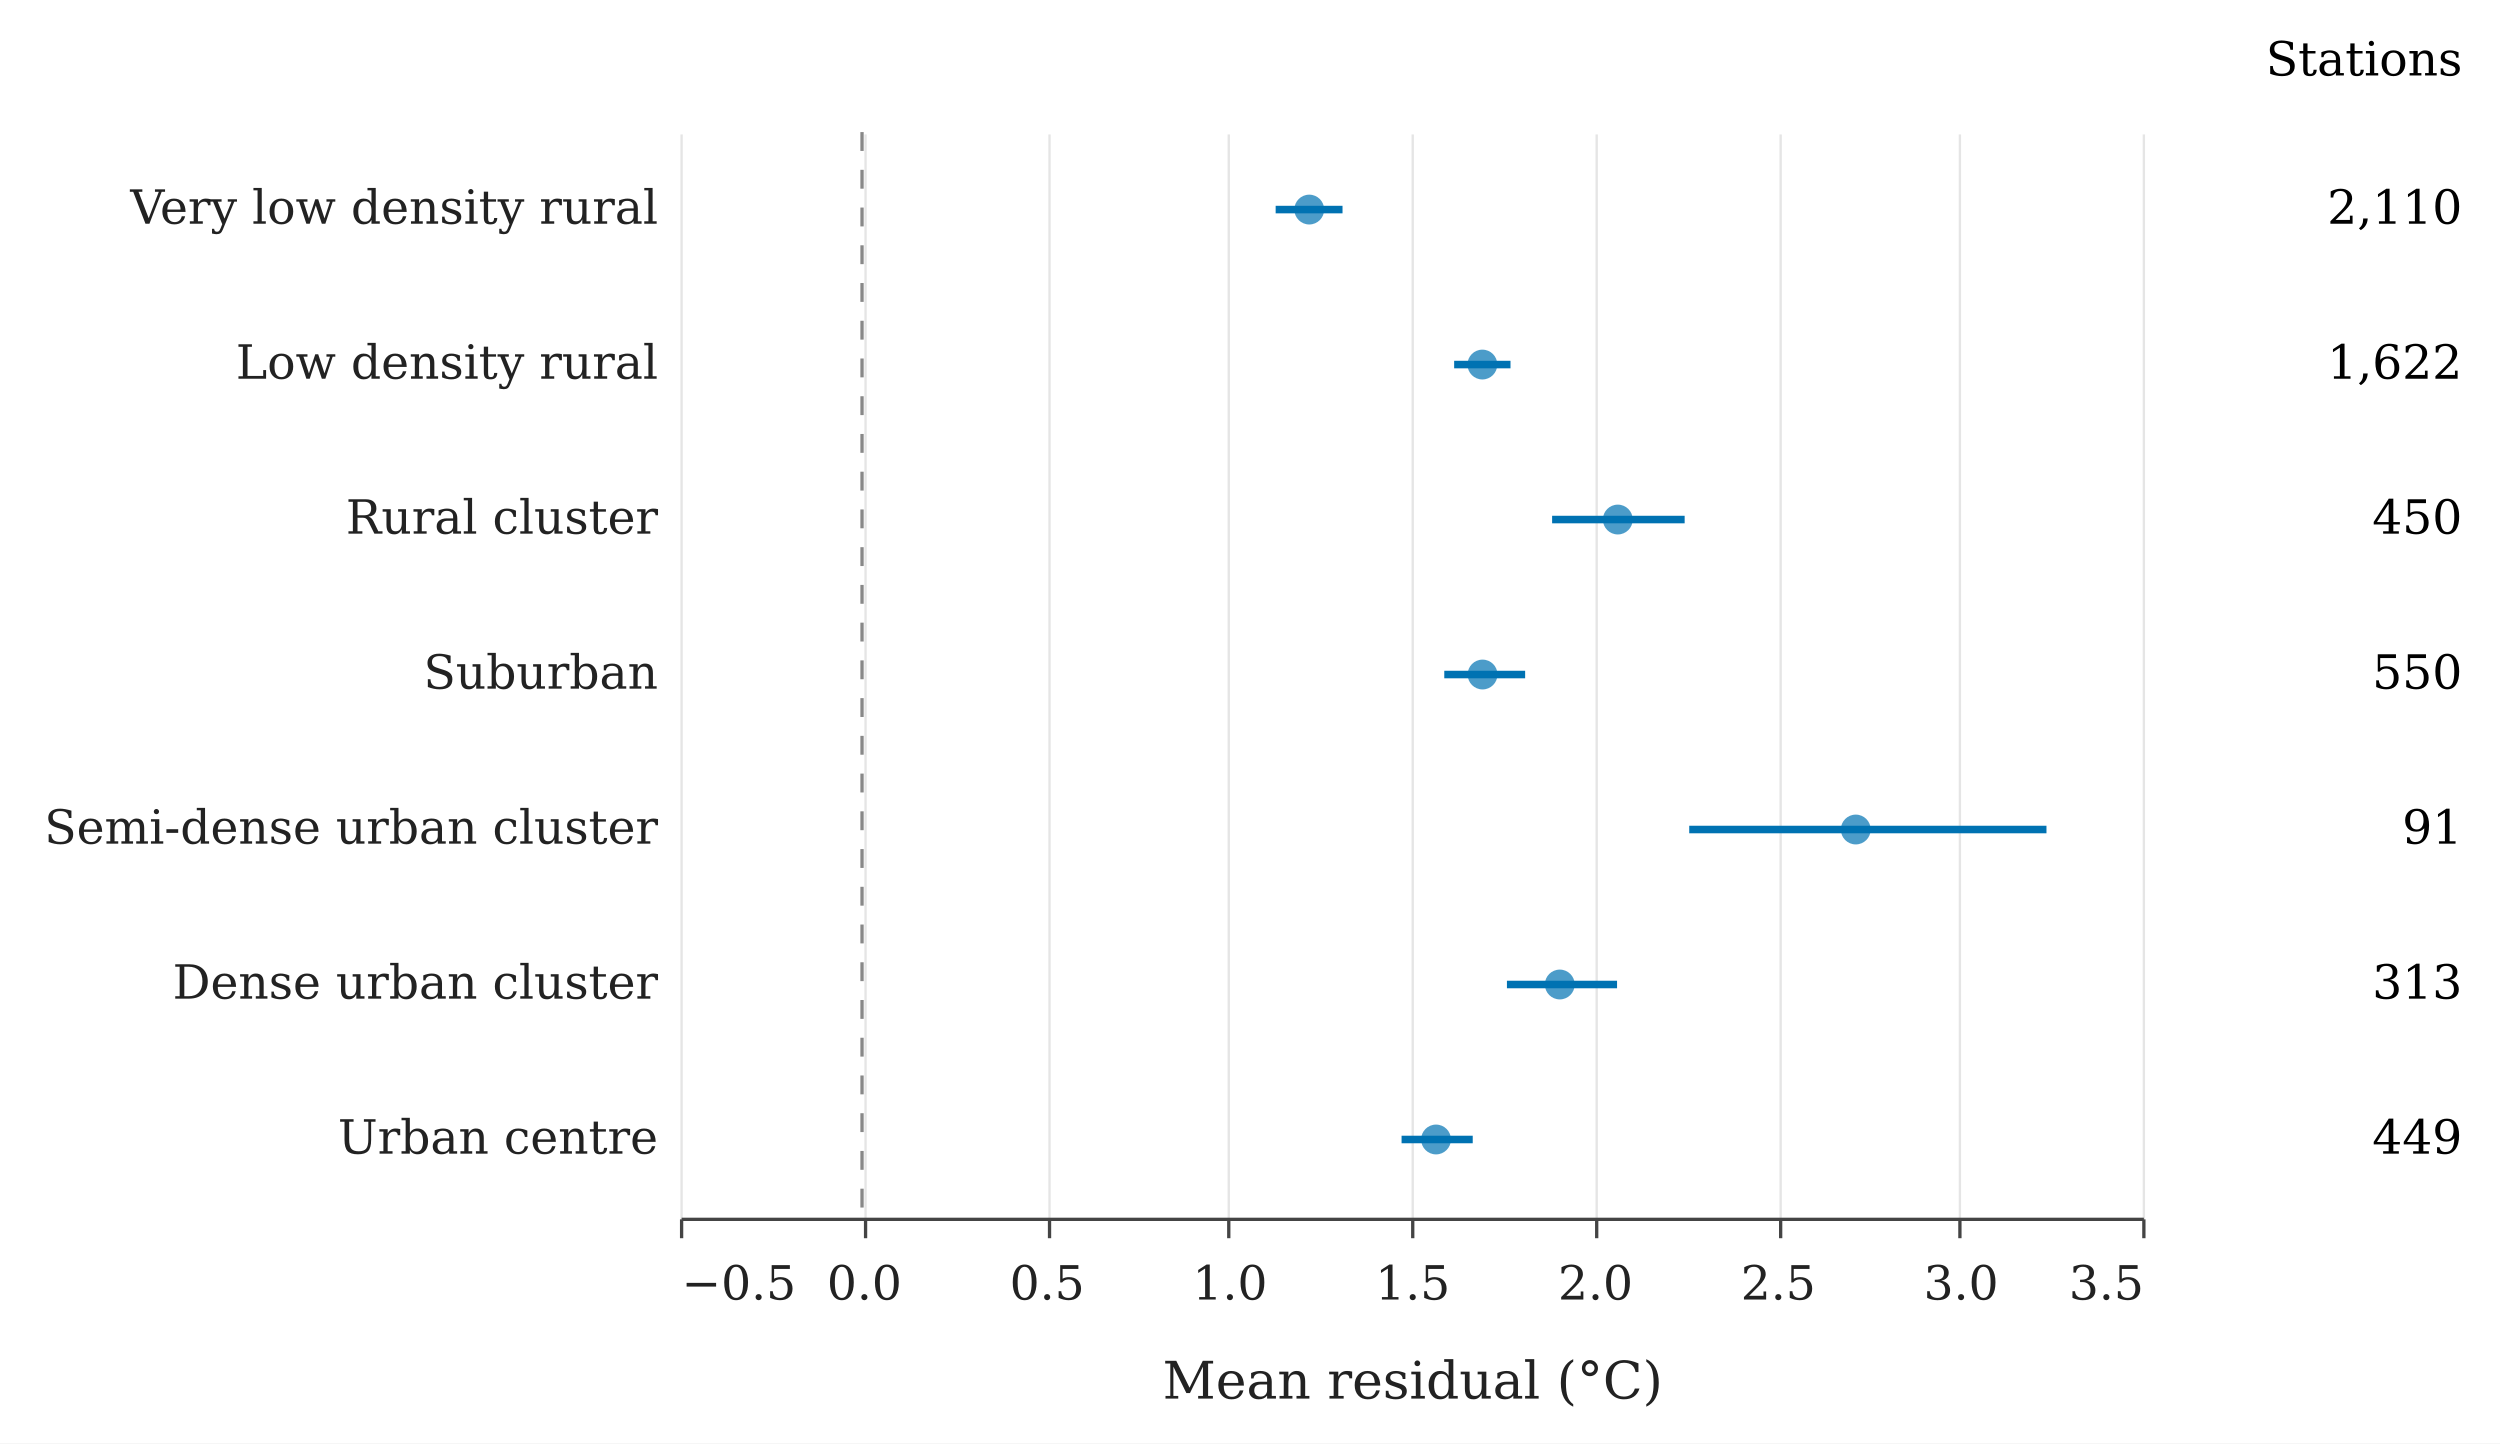
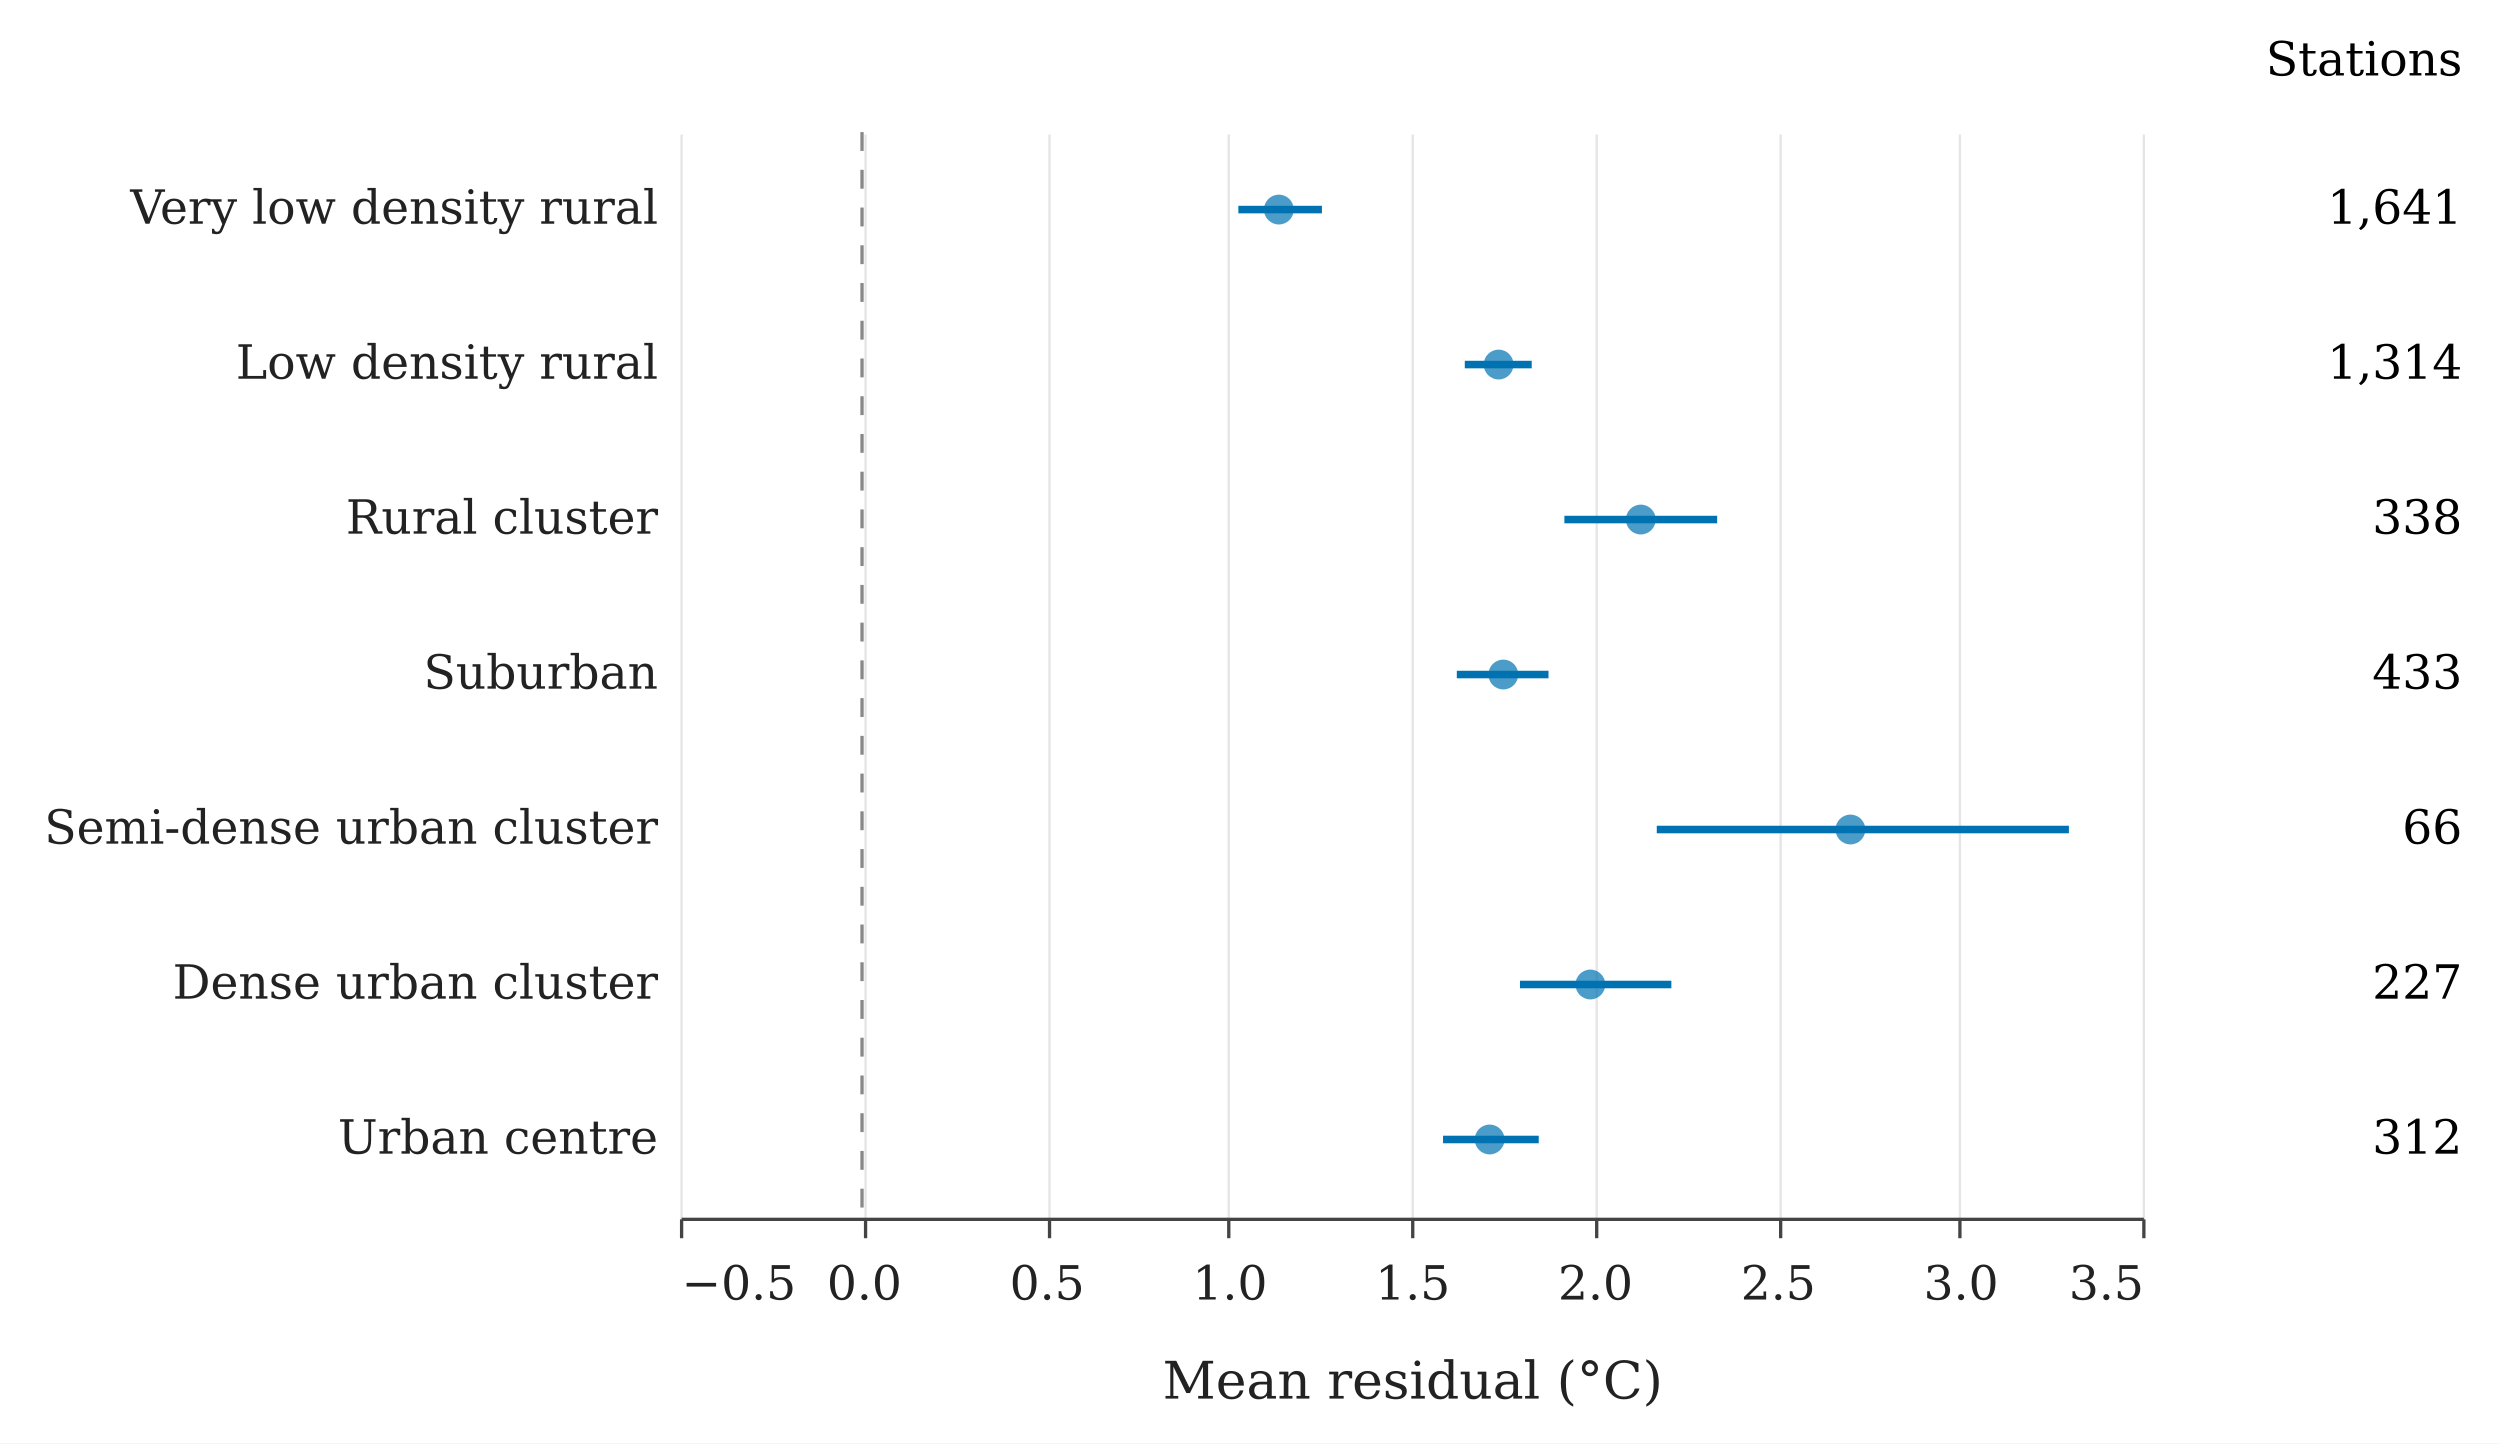
<svg xmlns="http://www.w3.org/2000/svg" version="1.1" class="marks" width="180mm" height="103.925mm" viewBox="0 0 530 306">
  <rect width="530" height="306" fill="white" />
  <g fill="none" stroke-miterlimit="10" transform="translate(144,28)">
    <g class="mark-group role-frame root" role="graphics-object" aria-roledescription="group mark container">
      <g transform="translate(0,0)">
        <path class="background" aria-hidden="true" d="M0,0h0v230h0Z" />
        <g>
          <g class="mark-group role-scope concat_0_group" role="graphics-object" aria-roledescription="group mark container">
            <g transform="translate(0,0)">
              <path class="background" aria-hidden="true" d="M0,0h310v230h-310Z" />
              <g>
                <g class="mark-group role-axis" aria-hidden="true">
                  <g transform="translate(0.5,230.5)">
                    <path class="background" aria-hidden="true" d="M0,0h0v0h0Z" pointer-events="none" />
                    <g>
                      <g class="mark-rule role-axis-grid" pointer-events="none">
                        <line transform="translate(0,0)" x2="0" y2="-230" stroke="#e5e5e5" stroke-width="0.5" opacity="1" />
                        <line transform="translate(39,0)" x2="0" y2="-230" stroke="#e5e5e5" stroke-width="0.5" opacity="1" />
                        <line transform="translate(78,0)" x2="0" y2="-230" stroke="#e5e5e5" stroke-width="0.5" opacity="1" />
                        <line transform="translate(116,0)" x2="0" y2="-230" stroke="#e5e5e5" stroke-width="0.5" opacity="1" />
                        <line transform="translate(155,0)" x2="0" y2="-230" stroke="#e5e5e5" stroke-width="0.5" opacity="1" />
                        <line transform="translate(194,0)" x2="0" y2="-230" stroke="#e5e5e5" stroke-width="0.5" opacity="1" />
                        <line transform="translate(233,0)" x2="0" y2="-230" stroke="#e5e5e5" stroke-width="0.5" opacity="1" />
                        <line transform="translate(271,0)" x2="0" y2="-230" stroke="#e5e5e5" stroke-width="0.5" opacity="1" />
                        <line transform="translate(310,0)" x2="0" y2="-230" stroke="#e5e5e5" stroke-width="0.5" opacity="1" />
                      </g>
                    </g>
                    <path class="foreground" aria-hidden="true" d="" pointer-events="none" display="none" />
                  </g>
                </g>
                <g class="mark-group role-axis" role="graphics-symbol" aria-roledescription="axis" aria-label="X-axis titled 'Mean residual (°C)' for a linear scale with values from −1 to 4">
                  <g transform="translate(0.5,230.5)">
                    <path class="background" aria-hidden="true" d="M0,0h0v0h0Z" pointer-events="none" />
                    <g>
                      <g class="mark-rule role-axis-tick" pointer-events="none">
                        <line transform="translate(0,0)" x2="0" y2="4" stroke="#444444" stroke-width="0.7" opacity="1" />
                        <line transform="translate(39,0)" x2="0" y2="4" stroke="#444444" stroke-width="0.7" opacity="1" />
                        <line transform="translate(78,0)" x2="0" y2="4" stroke="#444444" stroke-width="0.7" opacity="1" />
                        <line transform="translate(116,0)" x2="0" y2="4" stroke="#444444" stroke-width="0.7" opacity="1" />
                        <line transform="translate(155,0)" x2="0" y2="4" stroke="#444444" stroke-width="0.7" opacity="1" />
                        <line transform="translate(194,0)" x2="0" y2="4" stroke="#444444" stroke-width="0.7" opacity="1" />
                        <line transform="translate(233,0)" x2="0" y2="4" stroke="#444444" stroke-width="0.7" opacity="1" />
                        <line transform="translate(271,0)" x2="0" y2="4" stroke="#444444" stroke-width="0.7" opacity="1" />
                        <line transform="translate(310,0)" x2="0" y2="4" stroke="#444444" stroke-width="0.7" opacity="1" />
                      </g>
                      <g class="mark-text role-axis-label" pointer-events="none">
                        <text text-anchor="start" transform="translate(0,17)" font-family="DejaVu Serif" font-size="10px" fill="#222222" opacity="1">−0.5</text>
                        <text text-anchor="middle" transform="translate(38.75,17)" font-family="DejaVu Serif" font-size="10px" fill="#222222" opacity="1">0.0</text>
                        <text text-anchor="middle" transform="translate(77.5,17)" font-family="DejaVu Serif" font-size="10px" fill="#222222" opacity="1">0.5</text>
                        <text text-anchor="middle" transform="translate(116.25,17)" font-family="DejaVu Serif" font-size="10px" fill="#222222" opacity="1">1.0</text>
                        <text text-anchor="middle" transform="translate(155,17)" font-family="DejaVu Serif" font-size="10px" fill="#222222" opacity="1">1.5</text>
                        <text text-anchor="middle" transform="translate(193.75,17)" font-family="DejaVu Serif" font-size="10px" fill="#222222" opacity="1">2.0</text>
                        <text text-anchor="middle" transform="translate(232.5,17)" font-family="DejaVu Serif" font-size="10px" fill="#222222" opacity="1">2.5</text>
                        <text text-anchor="middle" transform="translate(271.25,17)" font-family="DejaVu Serif" font-size="10px" fill="#222222" opacity="1">3.0</text>
                        <text text-anchor="end" transform="translate(310,17)" font-family="DejaVu Serif" font-size="10px" fill="#222222" opacity="1">3.5</text>
                      </g>
                      <g class="mark-rule role-axis-domain" pointer-events="none">
                        <line transform="translate(0,0)" x2="310" y2="0" stroke="#444444" stroke-width="0.7" opacity="1" />
                      </g>
                      <g class="mark-text role-axis-title" pointer-events="none">
                        <text text-anchor="middle" transform="translate(155,38)" font-family="DejaVu Serif" font-size="11px" font-weight="normal" fill="#222222" opacity="1">Mean residual (°C)</text>
                      </g>
                    </g>
                    <path class="foreground" aria-hidden="true" d="" pointer-events="none" display="none" />
                  </g>
                </g>
                <g class="mark-group role-axis" role="graphics-symbol" aria-roledescription="axis" aria-label="Y-axis for a discrete scale with 7 values: Very low density rural, Low density rural, Rural cluster, Suburban, Semi-dense urban cluster, Dense urban cluster, Urban centre">
                  <g transform="translate(0.5,0.5)">
                    <path class="background" aria-hidden="true" d="M0,0h0v0h0Z" pointer-events="none" />
                    <g>
                      <g class="mark-text role-axis-label" pointer-events="none">
                        <text text-anchor="end" transform="translate(-5,18.92857)" font-family="DejaVu Serif" font-size="10px" fill="#222222" opacity="1">Very low density rural</text>
                        <text text-anchor="end" transform="translate(-5,51.78571)" font-family="DejaVu Serif" font-size="10px" fill="#222222" opacity="1">Low density rural</text>
                        <text text-anchor="end" transform="translate(-5,84.64286)" font-family="DejaVu Serif" font-size="10px" fill="#222222" opacity="1">Rural cluster</text>
                        <text text-anchor="end" transform="translate(-5,117.5)" font-family="DejaVu Serif" font-size="10px" fill="#222222" opacity="1">Suburban</text>
                        <text text-anchor="end" transform="translate(-5,150.3571)" font-family="DejaVu Serif" font-size="10px" fill="#222222" opacity="1">Semi-dense urban cluster</text>
                        <text text-anchor="end" transform="translate(-5,183.2143)" font-family="DejaVu Serif" font-size="10px" fill="#222222" opacity="1">Dense urban cluster</text>
                        <text text-anchor="end" transform="translate(-5,216.0714)" font-family="DejaVu Serif" font-size="10px" fill="#222222" opacity="1">Urban centre</text>
                      </g>
                    </g>
                    <path class="foreground" aria-hidden="true" d="" pointer-events="none" display="none" />
                  </g>
                </g>
                <g class="mark-rule role-mark concat_0_layer_0_marks" role="graphics-object" aria-roledescription="rule mark container">
                  <line aria-label="Mean residual (°C): 0" role="graphics-symbol" aria-roledescription="rule mark" transform="translate(38.75,0)" x2="0" y2="230" stroke="#888888" stroke-width="0.7" stroke-dasharray="4,4" />
                </g>
                <g class="mark-rule role-mark concat_0_layer_1_marks" role="graphics-object" aria-roledescription="rule mark container">
-                   <line aria-label="Mean residual (°C): 1.13146139781; bin: Very low density rural; ci_high: 1.31437276557" role="graphics-symbol" aria-roledescription="rule mark" transform="translate(126.4383,16.42857)" x2="14.176" y2="0" stroke="#0072B2" stroke-width="1.6" />
-                   <line aria-label="Mean residual (°C): 1.61975062436; bin: Low density rural; ci_high: 1.77388146702" role="graphics-symbol" aria-roledescription="rule mark" transform="translate(164.2807,49.28571)" x2="11.945" y2="0" stroke="#0072B2" stroke-width="1.6" />
-                   <line aria-label="Mean residual (°C): 1.88771908203; bin: Rural cluster; ci_high: 2.25026170953" role="graphics-symbol" aria-roledescription="rule mark" transform="translate(185.0482,82.14286)" x2="28.097" y2="0" stroke="#0072B2" stroke-width="1.6" />
-                   <line aria-label="Mean residual (°C): 1.59274050513; bin: Suburban; ci_high: 1.81392249838" role="graphics-symbol" aria-roledescription="rule mark" transform="translate(162.1874,115)" x2="17.142" y2="0" stroke="#0072B2" stroke-width="1.6" />
-                   <line aria-label="Mean residual (°C): 2.26279569599; bin: Semi-dense urban cluster; ci_high: 3.24001633228" role="graphics-symbol" aria-roledescription="rule mark" transform="translate(214.1167,147.8571)" x2="75.735" y2="0" stroke="#0072B2" stroke-width="1.6" />
-                   <line aria-label="Mean residual (°C): 1.76412083031; bin: Dense urban cluster; ci_high: 2.06535534741" role="graphics-symbol" aria-roledescription="rule mark" transform="translate(175.4694,180.7143)" x2="23.346" y2="0" stroke="#0072B2" stroke-width="1.6" />
-                   <line aria-label="Mean residual (°C): 1.47591858041; bin: Urban centre; ci_high: 1.67054992213" role="graphics-symbol" aria-roledescription="rule mark" transform="translate(153.1337,213.5714)" x2="15.084" y2="0" stroke="#0072B2" stroke-width="1.6" />
+                   <line aria-label="Mean residual (°C): 1.0294370926; bin: Very low density rural; ci_high: 1.25804208373" role="graphics-symbol" aria-roledescription="rule mark" transform="translate(118.5314,16.42857)" x2="17.717" y2="0" stroke="#0072B2" stroke-width="1.6" />
+                   <line aria-label="Mean residual (°C): 1.64883696258; bin: Low density rural; ci_high: 1.83192579577" role="graphics-symbol" aria-roledescription="rule mark" transform="translate(166.5349,49.28571)" x2="14.189" y2="0" stroke="#0072B2" stroke-width="1.6" />
+                   <line aria-label="Mean residual (°C): 1.92131963941; bin: Rural cluster; ci_high: 2.33921136351" role="graphics-symbol" aria-roledescription="rule mark" transform="translate(187.6523,82.14286)" x2="32.387" y2="0" stroke="#0072B2" stroke-width="1.6" />
+                   <line aria-label="Mean residual (°C): 1.62701889996; bin: Suburban; ci_high: 1.8778402368" role="graphics-symbol" aria-roledescription="rule mark" transform="translate(164.844,115)" x2="19.439" y2="0" stroke="#0072B2" stroke-width="1.6" />
+                   <line aria-label="Mean residual (°C): 2.17401944957; bin: Semi-dense urban cluster; ci_high: 3.30140686667" role="graphics-symbol" aria-roledescription="rule mark" transform="translate(207.2365,147.8571)" x2="87.373" y2="0" stroke="#0072B2" stroke-width="1.6" />
+                   <line aria-label="Mean residual (°C): 1.79981196698; bin: Dense urban cluster; ci_high: 2.21389758143" role="graphics-symbol" aria-roledescription="rule mark" transform="translate(178.2354,180.7143)" x2="32.092" y2="0" stroke="#0072B2" stroke-width="1.6" />
+                   <line aria-label="Mean residual (°C): 1.58935670665; bin: Urban centre; ci_high: 1.85113850454" role="graphics-symbol" aria-roledescription="rule mark" transform="translate(161.9251,213.5714)" x2="20.288" y2="0" stroke="#0072B2" stroke-width="1.6" />
                </g>
                <g class="mark-symbol role-mark concat_0_layer_2_marks" role="graphics-object" aria-roledescription="symbol mark container">
-                   <path aria-label="Mean residual (°C): 1.22338476193; bin: Very low density rural; mean: 1.22338476193; ci_low: 1.13146139781; ci_high: 1.31437276557; n_stations: 2110" role="graphics-symbol" aria-roledescription="point" transform="translate(133.5623,16.42857)" d="M3.162,0A3.162,3.162,0,1,1,-3.162,0A3.162,3.162,0,1,1,3.162,0" fill="#0072B2" stroke-width="2" opacity="0.7" />
-                   <path aria-label="Mean residual (°C): 1.6969655577; bin: Low density rural; mean: 1.6969655577; ci_low: 1.61975062436; ci_high: 1.77388146702; n_stations: 1622" role="graphics-symbol" aria-roledescription="point" transform="translate(170.2648,49.28571)" d="M3.162,0A3.162,3.162,0,1,1,-3.162,0A3.162,3.162,0,1,1,3.162,0" fill="#0072B2" stroke-width="2" opacity="0.7" />
-                   <path aria-label="Mean residual (°C): 2.06741415255; bin: Rural cluster; mean: 2.06741415255; ci_low: 1.88771908203; ci_high: 2.25026170953; n_stations: 450" role="graphics-symbol" aria-roledescription="point" transform="translate(198.9746,82.14286)" d="M3.162,0A3.162,3.162,0,1,1,-3.162,0A3.162,3.162,0,1,1,3.162,0" fill="#0072B2" stroke-width="2" opacity="0.7" />
-                   <path aria-label="Mean residual (°C): 1.69745956831; bin: Suburban; mean: 1.69745956831; ci_low: 1.59274050513; ci_high: 1.81392249838; n_stations: 550" role="graphics-symbol" aria-roledescription="point" transform="translate(170.3031,115)" d="M3.162,0A3.162,3.162,0,1,1,-3.162,0A3.162,3.162,0,1,1,3.162,0" fill="#0072B2" stroke-width="2" opacity="0.7" />
-                   <path aria-label="Mean residual (°C): 2.71834629592; bin: Semi-dense urban cluster; mean: 2.71834629592; ci_low: 2.26279569599; ci_high: 3.24001633228; n_stations: 91" role="graphics-symbol" aria-roledescription="point" transform="translate(249.4218,147.8571)" d="M3.162,0A3.162,3.162,0,1,1,-3.162,0A3.162,3.162,0,1,1,3.162,0" fill="#0072B2" stroke-width="2" opacity="0.7" />
-                   <path aria-label="Mean residual (°C): 1.908700047; bin: Dense urban cluster; mean: 1.908700047; ci_low: 1.76412083031; ci_high: 2.06535534741; n_stations: 313" role="graphics-symbol" aria-roledescription="point" transform="translate(186.6743,180.7143)" d="M3.162,0A3.162,3.162,0,1,1,-3.162,0A3.162,3.162,0,1,1,3.162,0" fill="#0072B2" stroke-width="2" opacity="0.7" />
-                   <path aria-label="Mean residual (°C): 1.57018722463; bin: Urban centre; mean: 1.57018722463; ci_low: 1.47591858041; ci_high: 1.67054992213; n_stations: 449" role="graphics-symbol" aria-roledescription="point" transform="translate(160.4395,213.5714)" d="M3.162,0A3.162,3.162,0,1,1,-3.162,0A3.162,3.162,0,1,1,3.162,0" fill="#0072B2" stroke-width="2" opacity="0.7" />
+                   <path aria-label="Mean residual (°C): 1.1402367877; bin: Very low density rural; mean: 1.1402367877; ci_low: 1.0294370926; ci_high: 1.25804208373; n_stations: 1641" role="graphics-symbol" aria-roledescription="point" transform="translate(127.1184,16.42857)" d="M3.162,0A3.162,3.162,0,1,1,-3.162,0A3.162,3.162,0,1,1,3.162,0" fill="#0072B2" stroke-width="2" opacity="0.7" />
+                   <path aria-label="Mean residual (°C): 1.74139967601; bin: Low density rural; mean: 1.74139967601; ci_low: 1.64883696258; ci_high: 1.83192579577; n_stations: 1314" role="graphics-symbol" aria-roledescription="point" transform="translate(173.7085,49.28571)" d="M3.162,0A3.162,3.162,0,1,1,-3.162,0A3.162,3.162,0,1,1,3.162,0" fill="#0072B2" stroke-width="2" opacity="0.7" />
+                   <path aria-label="Mean residual (°C): 2.13029510543; bin: Rural cluster; mean: 2.13029510543; ci_low: 1.92131963941; ci_high: 2.33921136351; n_stations: 338" role="graphics-symbol" aria-roledescription="point" transform="translate(203.8479,82.14286)" d="M3.162,0A3.162,3.162,0,1,1,-3.162,0A3.162,3.162,0,1,1,3.162,0" fill="#0072B2" stroke-width="2" opacity="0.7" />
+                   <path aria-label="Mean residual (°C): 1.75418672278; bin: Suburban; mean: 1.75418672278; ci_low: 1.62701889996; ci_high: 1.8778402368; n_stations: 433" role="graphics-symbol" aria-roledescription="point" transform="translate(174.6995,115)" d="M3.162,0A3.162,3.162,0,1,1,-3.162,0A3.162,3.162,0,1,1,3.162,0" fill="#0072B2" stroke-width="2" opacity="0.7" />
+                   <path aria-label="Mean residual (°C): 2.70376807081; bin: Semi-dense urban cluster; mean: 2.70376807081; ci_low: 2.17401944957; ci_high: 3.30140686667; n_stations: 66" role="graphics-symbol" aria-roledescription="point" transform="translate(248.292,147.8571)" d="M3.162,0A3.162,3.162,0,1,1,-3.162,0A3.162,3.162,0,1,1,3.162,0" fill="#0072B2" stroke-width="2" opacity="0.7" />
+                   <path aria-label="Mean residual (°C): 1.99237579828; bin: Dense urban cluster; mean: 1.99237579828; ci_low: 1.79981196698; ci_high: 2.21389758143; n_stations: 227" role="graphics-symbol" aria-roledescription="point" transform="translate(193.1591,180.7143)" d="M3.162,0A3.162,3.162,0,1,1,-3.162,0A3.162,3.162,0,1,1,3.162,0" fill="#0072B2" stroke-width="2" opacity="0.7" />
+                   <path aria-label="Mean residual (°C): 1.71680882395; bin: Urban centre; mean: 1.71680882395; ci_low: 1.58935670665; ci_high: 1.85113850454; n_stations: 312" role="graphics-symbol" aria-roledescription="point" transform="translate(171.8027,213.5714)" d="M3.162,0A3.162,3.162,0,1,1,-3.162,0A3.162,3.162,0,1,1,3.162,0" fill="#0072B2" stroke-width="2" opacity="0.7" />
                </g>
              </g>
              <path class="foreground" aria-hidden="true" d="" display="none" />
            </g>
          </g>
          <g class="mark-group role-scope concat_1_group" role="graphics-object" aria-roledescription="group mark container">
            <g transform="translate(323,0)">
              <path class="background" aria-hidden="true" d="M0,0h55v230h-55Z" />
              <g>
                <g class="mark-text role-mark concat_1_marks" role="graphics-object" aria-roledescription="text mark container">
-                   <text aria-label="bin: Very low density rural; n_stations: 2,110" role="graphics-symbol" aria-roledescription="text mark" text-anchor="end" transform="translate(55,19.42857)" font-family="DejaVu Serif" font-size="10px" fill="black">2,110</text>
-                   <text aria-label="bin: Low density rural; n_stations: 1,622" role="graphics-symbol" aria-roledescription="text mark" text-anchor="end" transform="translate(55,52.28571)" font-family="DejaVu Serif" font-size="10px" fill="black">1,622</text>
-                   <text aria-label="bin: Rural cluster; n_stations: 450" role="graphics-symbol" aria-roledescription="text mark" text-anchor="end" transform="translate(55,85.14286)" font-family="DejaVu Serif" font-size="10px" fill="black">450</text>
-                   <text aria-label="bin: Suburban; n_stations: 550" role="graphics-symbol" aria-roledescription="text mark" text-anchor="end" transform="translate(55,118)" font-family="DejaVu Serif" font-size="10px" fill="black">550</text>
-                   <text aria-label="bin: Semi-dense urban cluster; n_stations: 91" role="graphics-symbol" aria-roledescription="text mark" text-anchor="end" transform="translate(55,150.8571)" font-family="DejaVu Serif" font-size="10px" fill="black">91</text>
-                   <text aria-label="bin: Dense urban cluster; n_stations: 313" role="graphics-symbol" aria-roledescription="text mark" text-anchor="end" transform="translate(55,183.7143)" font-family="DejaVu Serif" font-size="10px" fill="black">313</text>
-                   <text aria-label="bin: Urban centre; n_stations: 449" role="graphics-symbol" aria-roledescription="text mark" text-anchor="end" transform="translate(55,216.5714)" font-family="DejaVu Serif" font-size="10px" fill="black">449</text>
+                   <text aria-label="bin: Very low density rural; n_stations: 1,641" role="graphics-symbol" aria-roledescription="text mark" text-anchor="end" transform="translate(55,19.42857)" font-family="DejaVu Serif" font-size="10px" fill="black">1,641</text>
+                   <text aria-label="bin: Low density rural; n_stations: 1,314" role="graphics-symbol" aria-roledescription="text mark" text-anchor="end" transform="translate(55,52.28571)" font-family="DejaVu Serif" font-size="10px" fill="black">1,314</text>
+                   <text aria-label="bin: Rural cluster; n_stations: 338" role="graphics-symbol" aria-roledescription="text mark" text-anchor="end" transform="translate(55,85.14286)" font-family="DejaVu Serif" font-size="10px" fill="black">338</text>
+                   <text aria-label="bin: Suburban; n_stations: 433" role="graphics-symbol" aria-roledescription="text mark" text-anchor="end" transform="translate(55,118)" font-family="DejaVu Serif" font-size="10px" fill="black">433</text>
+                   <text aria-label="bin: Semi-dense urban cluster; n_stations: 66" role="graphics-symbol" aria-roledescription="text mark" text-anchor="end" transform="translate(55,150.8571)" font-family="DejaVu Serif" font-size="10px" fill="black">66</text>
+                   <text aria-label="bin: Dense urban cluster; n_stations: 227" role="graphics-symbol" aria-roledescription="text mark" text-anchor="end" transform="translate(55,183.7143)" font-family="DejaVu Serif" font-size="10px" fill="black">227</text>
+                   <text aria-label="bin: Urban centre; n_stations: 312" role="graphics-symbol" aria-roledescription="text mark" text-anchor="end" transform="translate(55,216.5714)" font-family="DejaVu Serif" font-size="10px" fill="black">312</text>
                </g>
                <g class="mark-group role-title">
                  <g transform="translate(55,-20)">
                    <path class="background" aria-hidden="true" d="M0,0h0v0h0Z" pointer-events="none" />
                    <g>
                      <g class="mark-text role-title-text" role="graphics-symbol" aria-roledescription="title" aria-label="Title text 'Stations'" pointer-events="none">
                        <text text-anchor="end" transform="translate(0,8)" font-family="DejaVu Serif" font-size="10px" font-weight="normal" fill="#000" opacity="1">Stations</text>
                      </g>
                    </g>
                    <path class="foreground" aria-hidden="true" d="" pointer-events="none" display="none" />
                  </g>
                </g>
              </g>
              <path class="foreground" aria-hidden="true" d="" display="none" />
            </g>
          </g>
        </g>
        <path class="foreground" aria-hidden="true" d="" display="none" />
      </g>
    </g>
  </g>
</svg>
